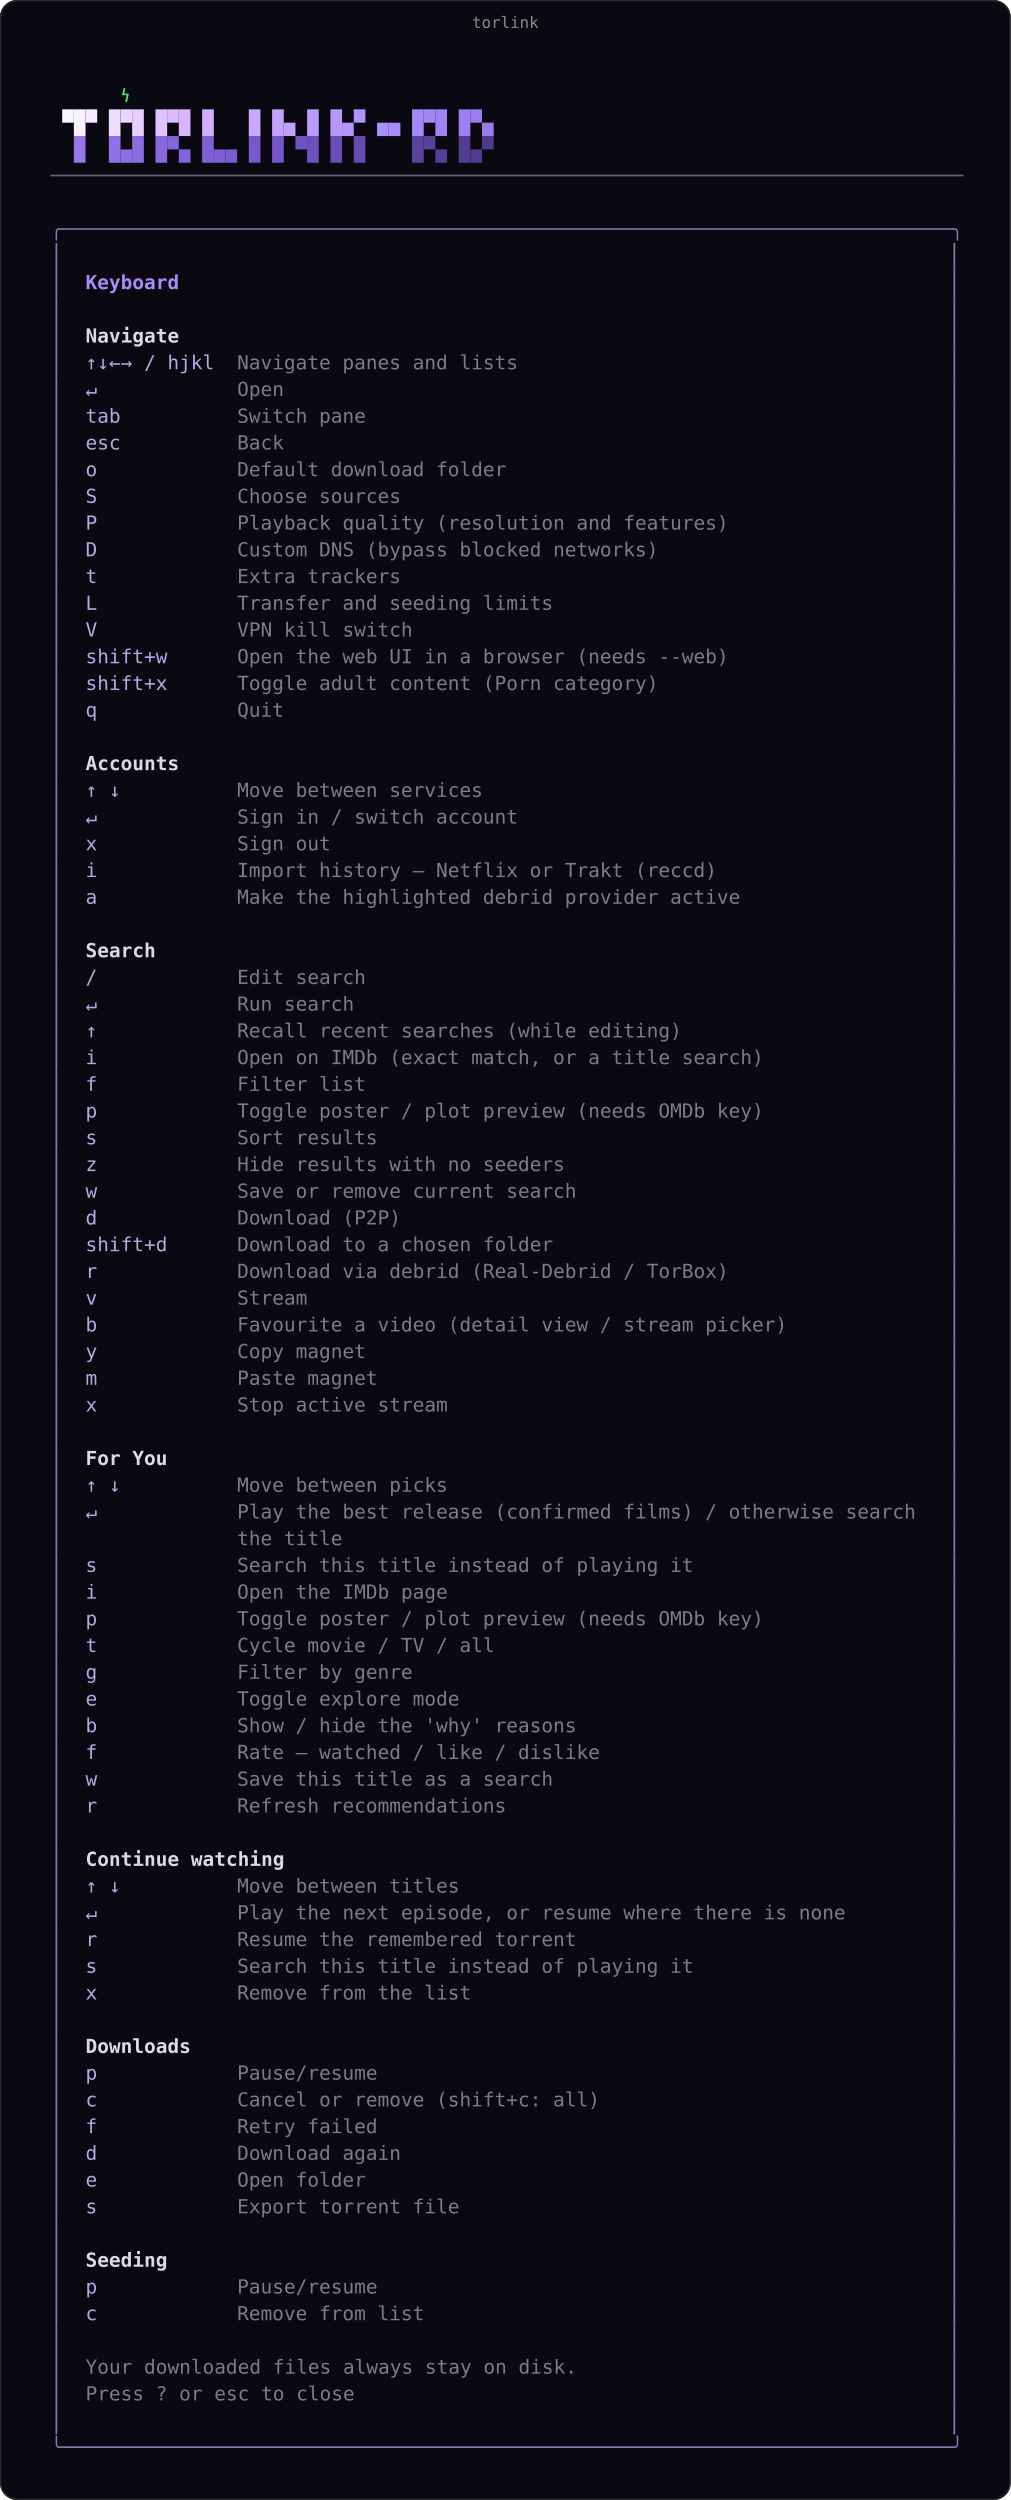
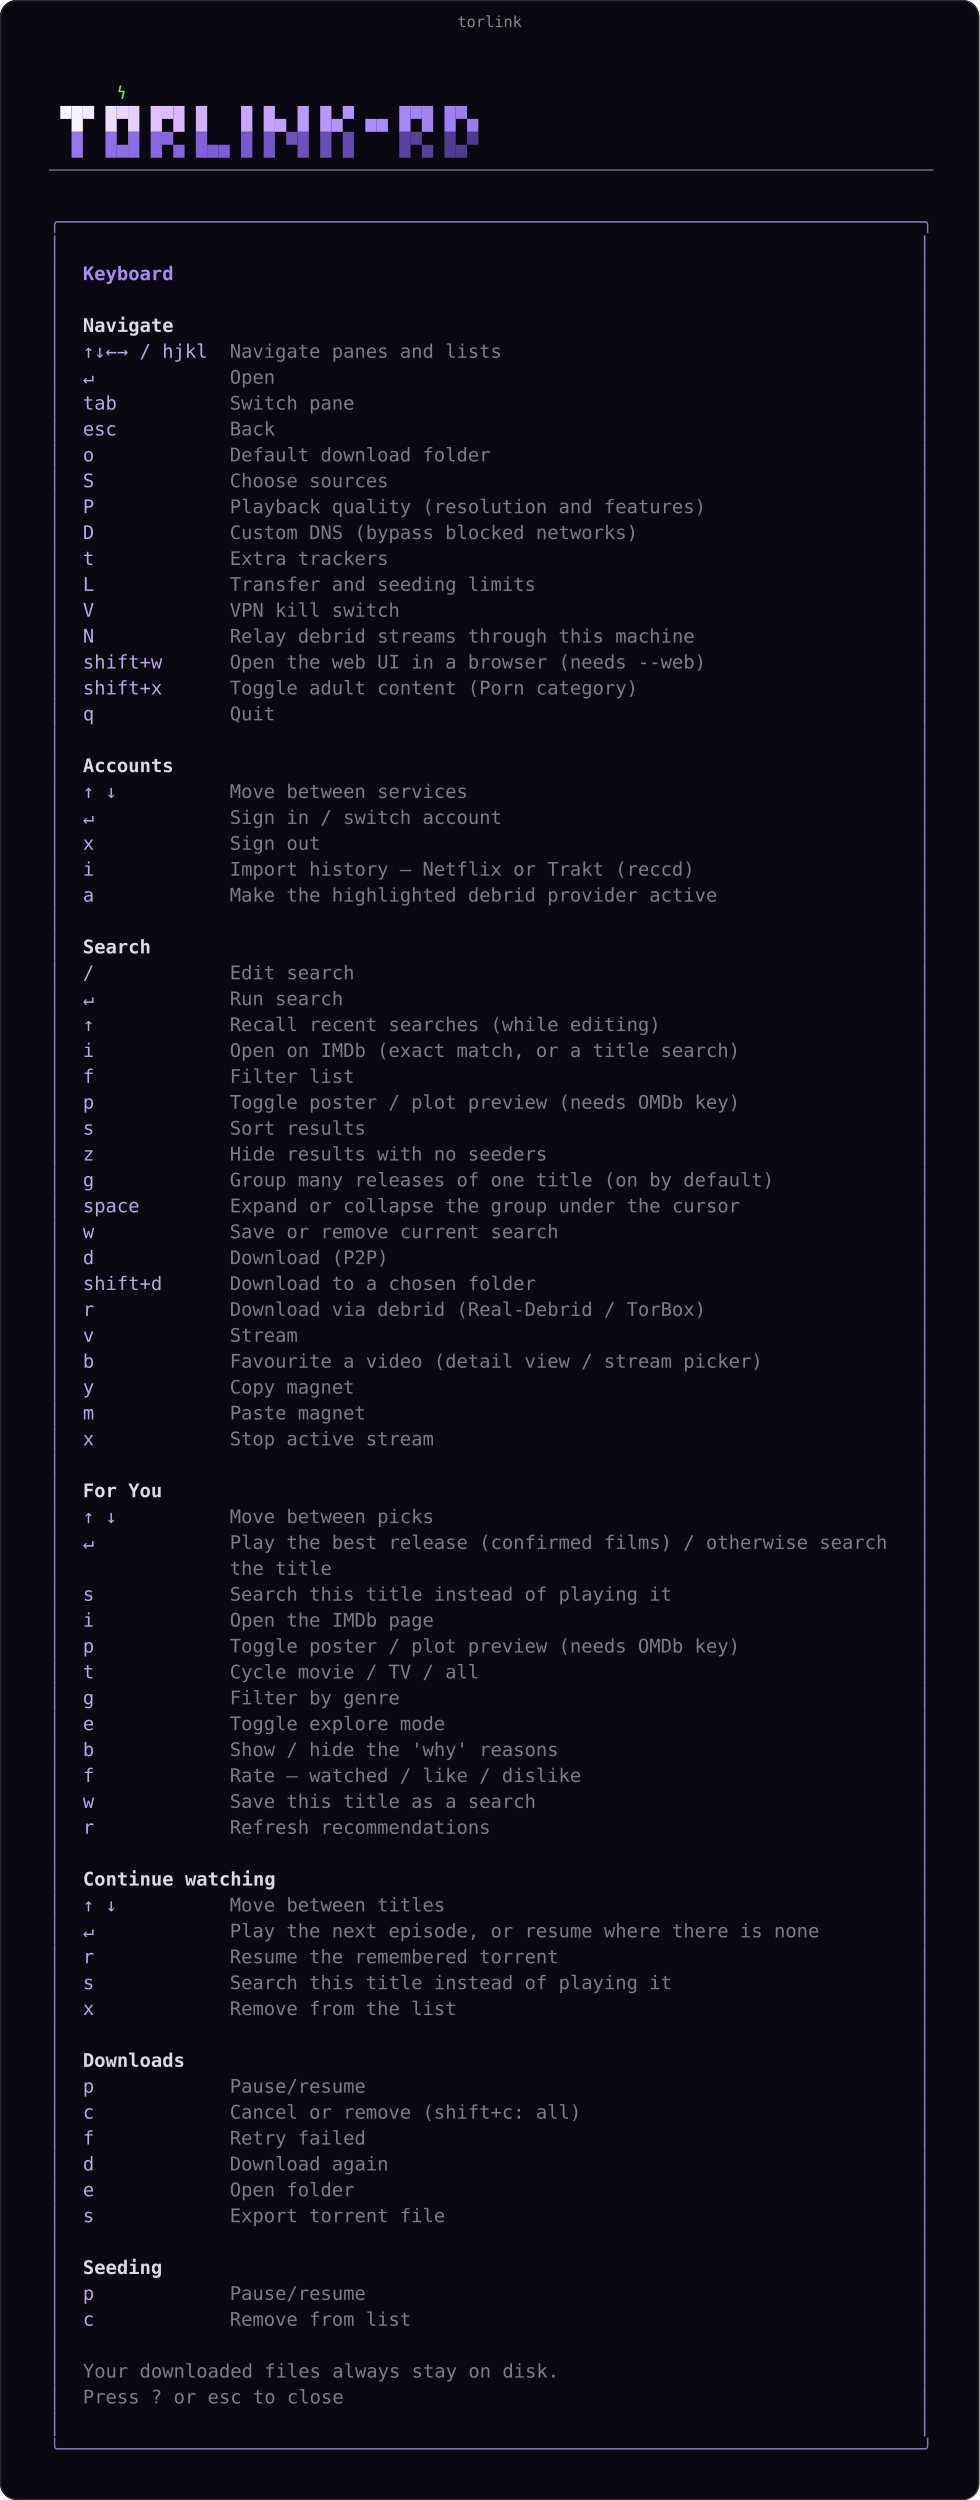
- <svg xmlns="http://www.w3.org/2000/svg" width="832" height="2058" viewBox="0 0 832 2058" style="max-width: 832px; width: 100%; height: auto;" role="img">
+ <svg xmlns="http://www.w3.org/2000/svg" width="832" height="2124" viewBox="0 0 832 2124" style="max-width: 832px; width: 100%; height: auto;" role="img">
  <rect width="100%" height="100%" rx="14" fill="#0a0810" />
-   <rect x="0.5" y="0.5" width="831" height="2057" rx="14" fill="none" stroke="#2d2b31" stroke-width="1" />
+   <rect x="0.5" y="0.5" width="831" height="2123" rx="14" fill="none" stroke="#2d2b31" stroke-width="1" />
  <text x="416" y="23" text-anchor="middle" font-family="ui-monospace, &quot;Cascadia Mono&quot;, &quot;SF Mono&quot;, Menlo, Consolas, &quot;DejaVu Sans Mono&quot;, monospace" font-size="13" fill="#8a8a8a">torlink</text>
  <g font-family="ui-monospace, &quot;Cascadia Mono&quot;, &quot;SF Mono&quot;, Menlo, Consolas, &quot;DejaVu Sans Mono&quot;, monospace" font-size="16" fill="#ddd8ea">
    <text x="99.2" y="84" textLength="9.6" lengthAdjust="spacingAndGlyphs" xml:space="preserve" fill="#5ae87a" font-weight="600">𐓏</text>
    <rect x="51.2" y="90" width="9.6" height="11" fill="#fbf8ff" />
    <rect x="60.8" y="90" width="9.6" height="22" fill="#f8f1ff" />
    <rect x="70.4" y="90" width="9.6" height="11" fill="#f4ebff" />
    <rect x="89.6" y="90" width="9.6" height="22" fill="#edddff" />
    <rect x="99.2" y="90" width="9.6" height="11" fill="#ead6fe" />
    <rect x="108.8" y="90" width="9.6" height="22" fill="#e6d0fe" />
    <rect x="128" y="90" width="9.6" height="22" fill="#dfc2fe" />
    <rect x="137.6" y="90" width="9.6" height="11" fill="#dcbbfe" />
    <rect x="147.2" y="90" width="9.6" height="22" fill="#d8b5fe" />
    <rect x="166.4" y="90" width="9.6" height="22" fill="#d3b0fe" />
    <rect x="204.8" y="90" width="9.6" height="22" fill="#c8a7fd" />
    <rect x="224" y="90" width="9.6" height="22" fill="#c3a2fc" />
    <rect x="233.6" y="101" width="9.6" height="11" fill="#c0a0fc" />
    <rect x="252.8" y="90" width="9.6" height="22" fill="#bb9cfc" />
    <rect x="272" y="90" width="9.6" height="22" fill="#b697fb" />
    <rect x="281.6" y="101" width="9.6" height="11" fill="#b395fb" />
    <rect x="291.2" y="90" width="9.6" height="11" fill="#b193fb" />
    <rect x="310.4" y="101" width="9.6" height="11" fill="#ab8ffa" />
    <rect x="320" y="101" width="9.6" height="11" fill="#a98cfa" />
    <rect x="339.2" y="90" width="9.6" height="22" fill="#a488f8" />
    <rect x="348.8" y="90" width="9.6" height="11" fill="#a286f6" />
    <rect x="358.4" y="90" width="9.6" height="22" fill="#a084f4" />
    <rect x="377.6" y="90" width="9.6" height="22" fill="#9d80f1" />
    <rect x="387.2" y="90" width="9.6" height="11" fill="#9b7df0" />
    <rect x="396.8" y="101" width="9.6" height="11" fill="#997bee" />
    <rect x="60.8" y="112" width="9.6" height="22" fill="#9577eb" />
    <rect x="89.6" y="112" width="9.6" height="22" fill="#8f71e6" />
    <rect x="99.2" y="123" width="9.6" height="11" fill="#8d6fe4" />
    <rect x="108.8" y="112" width="9.6" height="22" fill="#8b6de3" />
    <rect x="128" y="112" width="9.6" height="22" fill="#8768df" />
    <rect x="137.6" y="112" width="9.6" height="11" fill="#8566de" />
    <rect x="147.2" y="123" width="9.6" height="11" fill="#8364dc" />
    <rect x="166.4" y="112" width="9.6" height="22" fill="#7f60d9" />
    <rect x="176" y="123" width="9.6" height="11" fill="#7e5ed7" />
    <rect x="185.6" y="123" width="9.6" height="11" fill="#7c5cd5" />
    <rect x="204.8" y="112" width="9.6" height="22" fill="#7759ce" />
    <rect x="224" y="112" width="9.6" height="22" fill="#7356c8" />
    <rect x="243.2" y="112" width="9.6" height="11" fill="#6f53c1" />
    <rect x="252.8" y="112" width="9.6" height="22" fill="#6c51bd" />
    <rect x="272" y="112" width="9.6" height="22" fill="#684eb7" />
    <rect x="291.2" y="112" width="9.6" height="22" fill="#644bb0" />
    <rect x="339.2" y="112" width="9.6" height="22" fill="#59439f" />
    <rect x="348.8" y="112" width="9.6" height="11" fill="#57429b" />
    <rect x="358.4" y="123" width="9.6" height="11" fill="#554098" />
    <rect x="377.6" y="112" width="9.6" height="22" fill="#503d91" />
    <rect x="387.2" y="123" width="9.6" height="11" fill="#4e3c8d" />
    <rect x="396.8" y="112" width="9.6" height="11" fill="#4c3a8a" />
    <text x="41.6" y="150" textLength="748.8" lengthAdjust="spacingAndGlyphs" xml:space="preserve" fill="#6b6577">──────────────────────────────────────────────────────────────────────────────</text>
    <text x="41.6" y="194" textLength="748.8" lengthAdjust="spacingAndGlyphs" xml:space="preserve" fill="#8676b2">╭────────────────────────────────────────────────────────────────────────────╮</text>
    <rect x="45.7" y="200" width="1.4" height="22" fill="#8676b2" />
    <rect x="784.9" y="200" width="1.4" height="22" fill="#8676b2" />
    <rect x="45.7" y="222" width="1.4" height="22" fill="#8676b2" />
    <text x="70.4" y="238" textLength="76.8" lengthAdjust="spacingAndGlyphs" xml:space="preserve" fill="#a78bfa" font-weight="600">Keyboard</text>
    <rect x="784.9" y="222" width="1.4" height="22" fill="#8676b2" />
    <rect x="45.7" y="244" width="1.4" height="22" fill="#8676b2" />
    <rect x="784.9" y="244" width="1.4" height="22" fill="#8676b2" />
    <rect x="45.7" y="266" width="1.4" height="22" fill="#8676b2" />
    <text x="70.4" y="282" textLength="76.8" lengthAdjust="spacingAndGlyphs" xml:space="preserve" font-weight="600">Navigate</text>
    <rect x="784.9" y="266" width="1.4" height="22" fill="#8676b2" />
    <rect x="45.7" y="288" width="1.4" height="22" fill="#8676b2" />
    <text x="70.4" y="304" textLength="105.6" lengthAdjust="spacingAndGlyphs" xml:space="preserve" fill="#b9a7e6">↑↓←→ / hjkl</text>
    <text x="195.2" y="304" textLength="230.4" lengthAdjust="spacingAndGlyphs" xml:space="preserve" fill-opacity="0.55">Navigate panes and lists</text>
    <rect x="784.9" y="288" width="1.4" height="22" fill="#8676b2" />
    <rect x="45.7" y="310" width="1.4" height="22" fill="#8676b2" />
    <text x="70.4" y="326" textLength="9.6" lengthAdjust="spacingAndGlyphs" xml:space="preserve" fill="#b9a7e6">↵</text>
    <text x="195.2" y="326" textLength="38.4" lengthAdjust="spacingAndGlyphs" xml:space="preserve" fill-opacity="0.55">Open</text>
    <rect x="784.9" y="310" width="1.4" height="22" fill="#8676b2" />
    <rect x="45.7" y="332" width="1.4" height="22" fill="#8676b2" />
    <text x="70.4" y="348" textLength="28.8" lengthAdjust="spacingAndGlyphs" xml:space="preserve" fill="#b9a7e6">tab</text>
    <text x="195.2" y="348" textLength="105.6" lengthAdjust="spacingAndGlyphs" xml:space="preserve" fill-opacity="0.55">Switch pane</text>
    <rect x="784.9" y="332" width="1.4" height="22" fill="#8676b2" />
    <rect x="45.7" y="354" width="1.4" height="22" fill="#8676b2" />
    <text x="70.4" y="370" textLength="28.8" lengthAdjust="spacingAndGlyphs" xml:space="preserve" fill="#b9a7e6">esc</text>
    <text x="195.2" y="370" textLength="38.4" lengthAdjust="spacingAndGlyphs" xml:space="preserve" fill-opacity="0.55">Back</text>
    <rect x="784.9" y="354" width="1.4" height="22" fill="#8676b2" />
    <rect x="45.7" y="376" width="1.4" height="22" fill="#8676b2" />
    <text x="70.4" y="392" textLength="9.6" lengthAdjust="spacingAndGlyphs" xml:space="preserve" fill="#b9a7e6">o</text>
    <text x="195.2" y="392" textLength="220.8" lengthAdjust="spacingAndGlyphs" xml:space="preserve" fill-opacity="0.55">Default download folder</text>
    <rect x="784.9" y="376" width="1.4" height="22" fill="#8676b2" />
    <rect x="45.7" y="398" width="1.4" height="22" fill="#8676b2" />
    <text x="70.4" y="414" textLength="9.6" lengthAdjust="spacingAndGlyphs" xml:space="preserve" fill="#b9a7e6">S</text>
    <text x="195.2" y="414" textLength="134.4" lengthAdjust="spacingAndGlyphs" xml:space="preserve" fill-opacity="0.55">Choose sources</text>
    <rect x="784.9" y="398" width="1.4" height="22" fill="#8676b2" />
    <rect x="45.7" y="420" width="1.4" height="22" fill="#8676b2" />
    <text x="70.4" y="436" textLength="9.6" lengthAdjust="spacingAndGlyphs" xml:space="preserve" fill="#b9a7e6">P</text>
    <text x="195.2" y="436" textLength="403.2" lengthAdjust="spacingAndGlyphs" xml:space="preserve" fill-opacity="0.55">Playback quality (resolution and features)</text>
    <rect x="784.9" y="420" width="1.4" height="22" fill="#8676b2" />
    <rect x="45.7" y="442" width="1.4" height="22" fill="#8676b2" />
    <text x="70.4" y="458" textLength="9.6" lengthAdjust="spacingAndGlyphs" xml:space="preserve" fill="#b9a7e6">D</text>
    <text x="195.2" y="458" textLength="345.6" lengthAdjust="spacingAndGlyphs" xml:space="preserve" fill-opacity="0.55">Custom DNS (bypass blocked networks)</text>
    <rect x="784.9" y="442" width="1.4" height="22" fill="#8676b2" />
    <rect x="45.7" y="464" width="1.4" height="22" fill="#8676b2" />
    <text x="70.4" y="480" textLength="9.6" lengthAdjust="spacingAndGlyphs" xml:space="preserve" fill="#b9a7e6">t</text>
    <text x="195.2" y="480" textLength="134.4" lengthAdjust="spacingAndGlyphs" xml:space="preserve" fill-opacity="0.55">Extra trackers</text>
    <rect x="784.9" y="464" width="1.4" height="22" fill="#8676b2" />
    <rect x="45.7" y="486" width="1.4" height="22" fill="#8676b2" />
    <text x="70.4" y="502" textLength="9.6" lengthAdjust="spacingAndGlyphs" xml:space="preserve" fill="#b9a7e6">L</text>
    <text x="195.2" y="502" textLength="259.2" lengthAdjust="spacingAndGlyphs" xml:space="preserve" fill-opacity="0.55">Transfer and seeding limits</text>
    <rect x="784.9" y="486" width="1.4" height="22" fill="#8676b2" />
    <rect x="45.7" y="508" width="1.4" height="22" fill="#8676b2" />
    <text x="70.4" y="524" textLength="9.6" lengthAdjust="spacingAndGlyphs" xml:space="preserve" fill="#b9a7e6">V</text>
    <text x="195.2" y="524" textLength="144" lengthAdjust="spacingAndGlyphs" xml:space="preserve" fill-opacity="0.55">VPN kill switch</text>
    <rect x="784.9" y="508" width="1.4" height="22" fill="#8676b2" />
    <rect x="45.7" y="530" width="1.4" height="22" fill="#8676b2" />
-     <text x="70.4" y="546" textLength="67.2" lengthAdjust="spacingAndGlyphs" xml:space="preserve" fill="#b9a7e6">shift+w</text>
-     <text x="195.2" y="546" textLength="403.2" lengthAdjust="spacingAndGlyphs" xml:space="preserve" fill-opacity="0.55">Open the web UI in a browser (needs --web)</text>
+     <text x="70.4" y="546" textLength="9.6" lengthAdjust="spacingAndGlyphs" xml:space="preserve" fill="#b9a7e6">N</text>
+     <text x="195.2" y="546" textLength="393.6" lengthAdjust="spacingAndGlyphs" xml:space="preserve" fill-opacity="0.55">Relay debrid streams through this machine</text>
    <rect x="784.9" y="530" width="1.4" height="22" fill="#8676b2" />
    <rect x="45.7" y="552" width="1.4" height="22" fill="#8676b2" />
-     <text x="70.4" y="568" textLength="67.2" lengthAdjust="spacingAndGlyphs" xml:space="preserve" fill="#b9a7e6">shift+x</text>
-     <text x="195.2" y="568" textLength="345.6" lengthAdjust="spacingAndGlyphs" xml:space="preserve" fill-opacity="0.55">Toggle adult content (Porn category)</text>
+     <text x="70.4" y="568" textLength="67.2" lengthAdjust="spacingAndGlyphs" xml:space="preserve" fill="#b9a7e6">shift+w</text>
+     <text x="195.2" y="568" textLength="403.2" lengthAdjust="spacingAndGlyphs" xml:space="preserve" fill-opacity="0.55">Open the web UI in a browser (needs --web)</text>
    <rect x="784.9" y="552" width="1.4" height="22" fill="#8676b2" />
    <rect x="45.7" y="574" width="1.4" height="22" fill="#8676b2" />
-     <text x="70.4" y="590" textLength="9.6" lengthAdjust="spacingAndGlyphs" xml:space="preserve" fill="#b9a7e6">q</text>
-     <text x="195.2" y="590" textLength="38.4" lengthAdjust="spacingAndGlyphs" xml:space="preserve" fill-opacity="0.55">Quit</text>
+     <text x="70.4" y="590" textLength="67.2" lengthAdjust="spacingAndGlyphs" xml:space="preserve" fill="#b9a7e6">shift+x</text>
+     <text x="195.2" y="590" textLength="345.6" lengthAdjust="spacingAndGlyphs" xml:space="preserve" fill-opacity="0.55">Toggle adult content (Porn category)</text>
    <rect x="784.9" y="574" width="1.4" height="22" fill="#8676b2" />
    <rect x="45.7" y="596" width="1.4" height="22" fill="#8676b2" />
+     <text x="70.4" y="612" textLength="9.6" lengthAdjust="spacingAndGlyphs" xml:space="preserve" fill="#b9a7e6">q</text>
+     <text x="195.2" y="612" textLength="38.4" lengthAdjust="spacingAndGlyphs" xml:space="preserve" fill-opacity="0.55">Quit</text>
    <rect x="784.9" y="596" width="1.4" height="22" fill="#8676b2" />
    <rect x="45.7" y="618" width="1.4" height="22" fill="#8676b2" />
-     <text x="70.4" y="634" textLength="76.8" lengthAdjust="spacingAndGlyphs" xml:space="preserve" font-weight="600">Accounts</text>
    <rect x="784.9" y="618" width="1.4" height="22" fill="#8676b2" />
    <rect x="45.7" y="640" width="1.4" height="22" fill="#8676b2" />
-     <text x="70.4" y="656" textLength="28.8" lengthAdjust="spacingAndGlyphs" xml:space="preserve" fill="#b9a7e6">↑ ↓</text>
-     <text x="195.2" y="656" textLength="201.6" lengthAdjust="spacingAndGlyphs" xml:space="preserve" fill-opacity="0.55">Move between services</text>
+     <text x="70.4" y="656" textLength="76.8" lengthAdjust="spacingAndGlyphs" xml:space="preserve" font-weight="600">Accounts</text>
    <rect x="784.9" y="640" width="1.4" height="22" fill="#8676b2" />
    <rect x="45.7" y="662" width="1.4" height="22" fill="#8676b2" />
-     <text x="70.4" y="678" textLength="9.6" lengthAdjust="spacingAndGlyphs" xml:space="preserve" fill="#b9a7e6">↵</text>
-     <text x="195.2" y="678" textLength="230.4" lengthAdjust="spacingAndGlyphs" xml:space="preserve" fill-opacity="0.55">Sign in / switch account</text>
+     <text x="70.4" y="678" textLength="28.8" lengthAdjust="spacingAndGlyphs" xml:space="preserve" fill="#b9a7e6">↑ ↓</text>
+     <text x="195.2" y="678" textLength="201.6" lengthAdjust="spacingAndGlyphs" xml:space="preserve" fill-opacity="0.55">Move between services</text>
    <rect x="784.9" y="662" width="1.4" height="22" fill="#8676b2" />
    <rect x="45.7" y="684" width="1.4" height="22" fill="#8676b2" />
-     <text x="70.4" y="700" textLength="9.6" lengthAdjust="spacingAndGlyphs" xml:space="preserve" fill="#b9a7e6">x</text>
-     <text x="195.2" y="700" textLength="76.8" lengthAdjust="spacingAndGlyphs" xml:space="preserve" fill-opacity="0.55">Sign out</text>
+     <text x="70.4" y="700" textLength="9.6" lengthAdjust="spacingAndGlyphs" xml:space="preserve" fill="#b9a7e6">↵</text>
+     <text x="195.2" y="700" textLength="230.4" lengthAdjust="spacingAndGlyphs" xml:space="preserve" fill-opacity="0.55">Sign in / switch account</text>
    <rect x="784.9" y="684" width="1.4" height="22" fill="#8676b2" />
    <rect x="45.7" y="706" width="1.4" height="22" fill="#8676b2" />
-     <text x="70.4" y="722" textLength="9.6" lengthAdjust="spacingAndGlyphs" xml:space="preserve" fill="#b9a7e6">i</text>
-     <text x="195.2" y="722" textLength="393.6" lengthAdjust="spacingAndGlyphs" xml:space="preserve" fill-opacity="0.55">Import history — Netflix or Trakt (reccd)</text>
+     <text x="70.4" y="722" textLength="9.6" lengthAdjust="spacingAndGlyphs" xml:space="preserve" fill="#b9a7e6">x</text>
+     <text x="195.2" y="722" textLength="76.8" lengthAdjust="spacingAndGlyphs" xml:space="preserve" fill-opacity="0.55">Sign out</text>
    <rect x="784.9" y="706" width="1.4" height="22" fill="#8676b2" />
    <rect x="45.7" y="728" width="1.4" height="22" fill="#8676b2" />
-     <text x="70.4" y="744" textLength="9.6" lengthAdjust="spacingAndGlyphs" xml:space="preserve" fill="#b9a7e6">a</text>
-     <text x="195.2" y="744" textLength="412.8" lengthAdjust="spacingAndGlyphs" xml:space="preserve" fill-opacity="0.55">Make the highlighted debrid provider active</text>
+     <text x="70.4" y="744" textLength="9.6" lengthAdjust="spacingAndGlyphs" xml:space="preserve" fill="#b9a7e6">i</text>
+     <text x="195.2" y="744" textLength="393.6" lengthAdjust="spacingAndGlyphs" xml:space="preserve" fill-opacity="0.55">Import history — Netflix or Trakt (reccd)</text>
    <rect x="784.9" y="728" width="1.4" height="22" fill="#8676b2" />
    <rect x="45.7" y="750" width="1.4" height="22" fill="#8676b2" />
+     <text x="70.4" y="766" textLength="9.6" lengthAdjust="spacingAndGlyphs" xml:space="preserve" fill="#b9a7e6">a</text>
+     <text x="195.2" y="766" textLength="412.8" lengthAdjust="spacingAndGlyphs" xml:space="preserve" fill-opacity="0.55">Make the highlighted debrid provider active</text>
    <rect x="784.9" y="750" width="1.4" height="22" fill="#8676b2" />
    <rect x="45.7" y="772" width="1.4" height="22" fill="#8676b2" />
-     <text x="70.4" y="788" textLength="57.6" lengthAdjust="spacingAndGlyphs" xml:space="preserve" font-weight="600">Search</text>
    <rect x="784.9" y="772" width="1.4" height="22" fill="#8676b2" />
    <rect x="45.7" y="794" width="1.4" height="22" fill="#8676b2" />
-     <text x="70.4" y="810" textLength="9.6" lengthAdjust="spacingAndGlyphs" xml:space="preserve" fill="#b9a7e6">/</text>
-     <text x="195.2" y="810" textLength="105.6" lengthAdjust="spacingAndGlyphs" xml:space="preserve" fill-opacity="0.55">Edit search</text>
+     <text x="70.4" y="810" textLength="57.6" lengthAdjust="spacingAndGlyphs" xml:space="preserve" font-weight="600">Search</text>
    <rect x="784.9" y="794" width="1.4" height="22" fill="#8676b2" />
    <rect x="45.7" y="816" width="1.4" height="22" fill="#8676b2" />
-     <text x="70.4" y="832" textLength="9.6" lengthAdjust="spacingAndGlyphs" xml:space="preserve" fill="#b9a7e6">↵</text>
-     <text x="195.2" y="832" textLength="96" lengthAdjust="spacingAndGlyphs" xml:space="preserve" fill-opacity="0.55">Run search</text>
+     <text x="70.4" y="832" textLength="9.6" lengthAdjust="spacingAndGlyphs" xml:space="preserve" fill="#b9a7e6">/</text>
+     <text x="195.2" y="832" textLength="105.6" lengthAdjust="spacingAndGlyphs" xml:space="preserve" fill-opacity="0.55">Edit search</text>
    <rect x="784.9" y="816" width="1.4" height="22" fill="#8676b2" />
    <rect x="45.7" y="838" width="1.4" height="22" fill="#8676b2" />
-     <text x="70.4" y="854" textLength="9.6" lengthAdjust="spacingAndGlyphs" xml:space="preserve" fill="#b9a7e6">↑</text>
-     <text x="195.2" y="854" textLength="364.8" lengthAdjust="spacingAndGlyphs" xml:space="preserve" fill-opacity="0.55">Recall recent searches (while editing)</text>
+     <text x="70.4" y="854" textLength="9.6" lengthAdjust="spacingAndGlyphs" xml:space="preserve" fill="#b9a7e6">↵</text>
+     <text x="195.2" y="854" textLength="96" lengthAdjust="spacingAndGlyphs" xml:space="preserve" fill-opacity="0.55">Run search</text>
    <rect x="784.9" y="838" width="1.4" height="22" fill="#8676b2" />
    <rect x="45.7" y="860" width="1.4" height="22" fill="#8676b2" />
-     <text x="70.4" y="876" textLength="9.6" lengthAdjust="spacingAndGlyphs" xml:space="preserve" fill="#b9a7e6">i</text>
-     <text x="195.2" y="876" textLength="432" lengthAdjust="spacingAndGlyphs" xml:space="preserve" fill-opacity="0.55">Open on IMDb (exact match, or a title search)</text>
+     <text x="70.4" y="876" textLength="9.6" lengthAdjust="spacingAndGlyphs" xml:space="preserve" fill="#b9a7e6">↑</text>
+     <text x="195.2" y="876" textLength="364.8" lengthAdjust="spacingAndGlyphs" xml:space="preserve" fill-opacity="0.55">Recall recent searches (while editing)</text>
    <rect x="784.9" y="860" width="1.4" height="22" fill="#8676b2" />
    <rect x="45.7" y="882" width="1.4" height="22" fill="#8676b2" />
-     <text x="70.4" y="898" textLength="9.6" lengthAdjust="spacingAndGlyphs" xml:space="preserve" fill="#b9a7e6">f</text>
-     <text x="195.2" y="898" textLength="105.6" lengthAdjust="spacingAndGlyphs" xml:space="preserve" fill-opacity="0.55">Filter list</text>
+     <text x="70.4" y="898" textLength="9.6" lengthAdjust="spacingAndGlyphs" xml:space="preserve" fill="#b9a7e6">i</text>
+     <text x="195.2" y="898" textLength="432" lengthAdjust="spacingAndGlyphs" xml:space="preserve" fill-opacity="0.55">Open on IMDb (exact match, or a title search)</text>
    <rect x="784.9" y="882" width="1.4" height="22" fill="#8676b2" />
    <rect x="45.7" y="904" width="1.4" height="22" fill="#8676b2" />
-     <text x="70.4" y="920" textLength="9.6" lengthAdjust="spacingAndGlyphs" xml:space="preserve" fill="#b9a7e6">p</text>
-     <text x="195.2" y="920" textLength="432" lengthAdjust="spacingAndGlyphs" xml:space="preserve" fill-opacity="0.55">Toggle poster / plot preview (needs OMDb key)</text>
+     <text x="70.4" y="920" textLength="9.6" lengthAdjust="spacingAndGlyphs" xml:space="preserve" fill="#b9a7e6">f</text>
+     <text x="195.2" y="920" textLength="105.6" lengthAdjust="spacingAndGlyphs" xml:space="preserve" fill-opacity="0.55">Filter list</text>
    <rect x="784.9" y="904" width="1.4" height="22" fill="#8676b2" />
    <rect x="45.7" y="926" width="1.4" height="22" fill="#8676b2" />
-     <text x="70.4" y="942" textLength="9.6" lengthAdjust="spacingAndGlyphs" xml:space="preserve" fill="#b9a7e6">s</text>
-     <text x="195.2" y="942" textLength="115.2" lengthAdjust="spacingAndGlyphs" xml:space="preserve" fill-opacity="0.55">Sort results</text>
+     <text x="70.4" y="942" textLength="9.6" lengthAdjust="spacingAndGlyphs" xml:space="preserve" fill="#b9a7e6">p</text>
+     <text x="195.2" y="942" textLength="432" lengthAdjust="spacingAndGlyphs" xml:space="preserve" fill-opacity="0.55">Toggle poster / plot preview (needs OMDb key)</text>
    <rect x="784.9" y="926" width="1.4" height="22" fill="#8676b2" />
    <rect x="45.7" y="948" width="1.4" height="22" fill="#8676b2" />
-     <text x="70.4" y="964" textLength="9.6" lengthAdjust="spacingAndGlyphs" xml:space="preserve" fill="#b9a7e6">z</text>
-     <text x="195.2" y="964" textLength="268.8" lengthAdjust="spacingAndGlyphs" xml:space="preserve" fill-opacity="0.55">Hide results with no seeders</text>
+     <text x="70.4" y="964" textLength="9.6" lengthAdjust="spacingAndGlyphs" xml:space="preserve" fill="#b9a7e6">s</text>
+     <text x="195.2" y="964" textLength="115.2" lengthAdjust="spacingAndGlyphs" xml:space="preserve" fill-opacity="0.55">Sort results</text>
    <rect x="784.9" y="948" width="1.4" height="22" fill="#8676b2" />
    <rect x="45.7" y="970" width="1.4" height="22" fill="#8676b2" />
-     <text x="70.4" y="986" textLength="9.6" lengthAdjust="spacingAndGlyphs" xml:space="preserve" fill="#b9a7e6">w</text>
-     <text x="195.2" y="986" textLength="278.4" lengthAdjust="spacingAndGlyphs" xml:space="preserve" fill-opacity="0.55">Save or remove current search</text>
+     <text x="70.4" y="986" textLength="9.6" lengthAdjust="spacingAndGlyphs" xml:space="preserve" fill="#b9a7e6">z</text>
+     <text x="195.2" y="986" textLength="268.8" lengthAdjust="spacingAndGlyphs" xml:space="preserve" fill-opacity="0.55">Hide results with no seeders</text>
    <rect x="784.9" y="970" width="1.4" height="22" fill="#8676b2" />
    <rect x="45.7" y="992" width="1.4" height="22" fill="#8676b2" />
-     <text x="70.4" y="1008" textLength="9.6" lengthAdjust="spacingAndGlyphs" xml:space="preserve" fill="#b9a7e6">d</text>
-     <text x="195.2" y="1008" textLength="134.4" lengthAdjust="spacingAndGlyphs" xml:space="preserve" fill-opacity="0.55">Download (P2P)</text>
+     <text x="70.4" y="1008" textLength="9.6" lengthAdjust="spacingAndGlyphs" xml:space="preserve" fill="#b9a7e6">g</text>
+     <text x="195.2" y="1008" textLength="460.8" lengthAdjust="spacingAndGlyphs" xml:space="preserve" fill-opacity="0.55">Group many releases of one title (on by default)</text>
    <rect x="784.9" y="992" width="1.4" height="22" fill="#8676b2" />
    <rect x="45.7" y="1014" width="1.4" height="22" fill="#8676b2" />
-     <text x="70.4" y="1030" textLength="67.2" lengthAdjust="spacingAndGlyphs" xml:space="preserve" fill="#b9a7e6">shift+d</text>
-     <text x="195.2" y="1030" textLength="259.2" lengthAdjust="spacingAndGlyphs" xml:space="preserve" fill-opacity="0.55">Download to a chosen folder</text>
+     <text x="70.4" y="1030" textLength="48" lengthAdjust="spacingAndGlyphs" xml:space="preserve" fill="#b9a7e6">space</text>
+     <text x="195.2" y="1030" textLength="432" lengthAdjust="spacingAndGlyphs" xml:space="preserve" fill-opacity="0.55">Expand or collapse the group under the cursor</text>
    <rect x="784.9" y="1014" width="1.4" height="22" fill="#8676b2" />
    <rect x="45.7" y="1036" width="1.4" height="22" fill="#8676b2" />
-     <text x="70.4" y="1052" textLength="9.6" lengthAdjust="spacingAndGlyphs" xml:space="preserve" fill="#b9a7e6">r</text>
-     <text x="195.2" y="1052" textLength="403.2" lengthAdjust="spacingAndGlyphs" xml:space="preserve" fill-opacity="0.55">Download via debrid (Real-Debrid / TorBox)</text>
+     <text x="70.4" y="1052" textLength="9.6" lengthAdjust="spacingAndGlyphs" xml:space="preserve" fill="#b9a7e6">w</text>
+     <text x="195.2" y="1052" textLength="278.4" lengthAdjust="spacingAndGlyphs" xml:space="preserve" fill-opacity="0.55">Save or remove current search</text>
    <rect x="784.9" y="1036" width="1.4" height="22" fill="#8676b2" />
    <rect x="45.7" y="1058" width="1.4" height="22" fill="#8676b2" />
-     <text x="70.4" y="1074" textLength="9.6" lengthAdjust="spacingAndGlyphs" xml:space="preserve" fill="#b9a7e6">v</text>
-     <text x="195.2" y="1074" textLength="57.6" lengthAdjust="spacingAndGlyphs" xml:space="preserve" fill-opacity="0.55">Stream</text>
+     <text x="70.4" y="1074" textLength="9.6" lengthAdjust="spacingAndGlyphs" xml:space="preserve" fill="#b9a7e6">d</text>
+     <text x="195.2" y="1074" textLength="134.4" lengthAdjust="spacingAndGlyphs" xml:space="preserve" fill-opacity="0.55">Download (P2P)</text>
    <rect x="784.9" y="1058" width="1.4" height="22" fill="#8676b2" />
    <rect x="45.7" y="1080" width="1.4" height="22" fill="#8676b2" />
-     <text x="70.4" y="1096" textLength="9.6" lengthAdjust="spacingAndGlyphs" xml:space="preserve" fill="#b9a7e6">b</text>
-     <text x="195.2" y="1096" textLength="451.2" lengthAdjust="spacingAndGlyphs" xml:space="preserve" fill-opacity="0.55">Favourite a video (detail view / stream picker)</text>
+     <text x="70.4" y="1096" textLength="67.2" lengthAdjust="spacingAndGlyphs" xml:space="preserve" fill="#b9a7e6">shift+d</text>
+     <text x="195.2" y="1096" textLength="259.2" lengthAdjust="spacingAndGlyphs" xml:space="preserve" fill-opacity="0.55">Download to a chosen folder</text>
    <rect x="784.9" y="1080" width="1.4" height="22" fill="#8676b2" />
    <rect x="45.7" y="1102" width="1.4" height="22" fill="#8676b2" />
-     <text x="70.4" y="1118" textLength="9.6" lengthAdjust="spacingAndGlyphs" xml:space="preserve" fill="#b9a7e6">y</text>
-     <text x="195.2" y="1118" textLength="105.6" lengthAdjust="spacingAndGlyphs" xml:space="preserve" fill-opacity="0.55">Copy magnet</text>
+     <text x="70.4" y="1118" textLength="9.6" lengthAdjust="spacingAndGlyphs" xml:space="preserve" fill="#b9a7e6">r</text>
+     <text x="195.2" y="1118" textLength="403.2" lengthAdjust="spacingAndGlyphs" xml:space="preserve" fill-opacity="0.55">Download via debrid (Real-Debrid / TorBox)</text>
    <rect x="784.9" y="1102" width="1.4" height="22" fill="#8676b2" />
    <rect x="45.7" y="1124" width="1.4" height="22" fill="#8676b2" />
-     <text x="70.4" y="1140" textLength="9.6" lengthAdjust="spacingAndGlyphs" xml:space="preserve" fill="#b9a7e6">m</text>
-     <text x="195.2" y="1140" textLength="115.2" lengthAdjust="spacingAndGlyphs" xml:space="preserve" fill-opacity="0.55">Paste magnet</text>
+     <text x="70.4" y="1140" textLength="9.6" lengthAdjust="spacingAndGlyphs" xml:space="preserve" fill="#b9a7e6">v</text>
+     <text x="195.2" y="1140" textLength="57.6" lengthAdjust="spacingAndGlyphs" xml:space="preserve" fill-opacity="0.55">Stream</text>
    <rect x="784.9" y="1124" width="1.4" height="22" fill="#8676b2" />
    <rect x="45.7" y="1146" width="1.4" height="22" fill="#8676b2" />
-     <text x="70.4" y="1162" textLength="9.6" lengthAdjust="spacingAndGlyphs" xml:space="preserve" fill="#b9a7e6">x</text>
-     <text x="195.2" y="1162" textLength="172.8" lengthAdjust="spacingAndGlyphs" xml:space="preserve" fill-opacity="0.55">Stop active stream</text>
+     <text x="70.4" y="1162" textLength="9.6" lengthAdjust="spacingAndGlyphs" xml:space="preserve" fill="#b9a7e6">b</text>
+     <text x="195.2" y="1162" textLength="451.2" lengthAdjust="spacingAndGlyphs" xml:space="preserve" fill-opacity="0.55">Favourite a video (detail view / stream picker)</text>
    <rect x="784.9" y="1146" width="1.4" height="22" fill="#8676b2" />
    <rect x="45.7" y="1168" width="1.4" height="22" fill="#8676b2" />
+     <text x="70.4" y="1184" textLength="9.6" lengthAdjust="spacingAndGlyphs" xml:space="preserve" fill="#b9a7e6">y</text>
+     <text x="195.2" y="1184" textLength="105.6" lengthAdjust="spacingAndGlyphs" xml:space="preserve" fill-opacity="0.55">Copy magnet</text>
    <rect x="784.9" y="1168" width="1.4" height="22" fill="#8676b2" />
    <rect x="45.7" y="1190" width="1.4" height="22" fill="#8676b2" />
-     <text x="70.4" y="1206" textLength="67.2" lengthAdjust="spacingAndGlyphs" xml:space="preserve" font-weight="600">For You</text>
+     <text x="70.4" y="1206" textLength="9.6" lengthAdjust="spacingAndGlyphs" xml:space="preserve" fill="#b9a7e6">m</text>
+     <text x="195.2" y="1206" textLength="115.2" lengthAdjust="spacingAndGlyphs" xml:space="preserve" fill-opacity="0.55">Paste magnet</text>
    <rect x="784.9" y="1190" width="1.4" height="22" fill="#8676b2" />
    <rect x="45.7" y="1212" width="1.4" height="22" fill="#8676b2" />
-     <text x="70.4" y="1228" textLength="28.8" lengthAdjust="spacingAndGlyphs" xml:space="preserve" fill="#b9a7e6">↑ ↓</text>
-     <text x="195.2" y="1228" textLength="172.8" lengthAdjust="spacingAndGlyphs" xml:space="preserve" fill-opacity="0.55">Move between picks</text>
+     <text x="70.4" y="1228" textLength="9.6" lengthAdjust="spacingAndGlyphs" xml:space="preserve" fill="#b9a7e6">x</text>
+     <text x="195.2" y="1228" textLength="172.8" lengthAdjust="spacingAndGlyphs" xml:space="preserve" fill-opacity="0.55">Stop active stream</text>
    <rect x="784.9" y="1212" width="1.4" height="22" fill="#8676b2" />
    <rect x="45.7" y="1234" width="1.4" height="22" fill="#8676b2" />
-     <text x="70.4" y="1250" textLength="9.6" lengthAdjust="spacingAndGlyphs" xml:space="preserve" fill="#b9a7e6">↵</text>
-     <text x="195.2" y="1250" textLength="556.8" lengthAdjust="spacingAndGlyphs" xml:space="preserve" fill-opacity="0.55">Play the best release (confirmed films) / otherwise search</text>
    <rect x="784.9" y="1234" width="1.4" height="22" fill="#8676b2" />
    <rect x="45.7" y="1256" width="1.4" height="22" fill="#8676b2" />
-     <text x="195.2" y="1272" textLength="86.4" lengthAdjust="spacingAndGlyphs" xml:space="preserve" fill-opacity="0.55">the title</text>
+     <text x="70.4" y="1272" textLength="67.2" lengthAdjust="spacingAndGlyphs" xml:space="preserve" font-weight="600">For You</text>
    <rect x="784.9" y="1256" width="1.4" height="22" fill="#8676b2" />
    <rect x="45.7" y="1278" width="1.4" height="22" fill="#8676b2" />
-     <text x="70.4" y="1294" textLength="9.6" lengthAdjust="spacingAndGlyphs" xml:space="preserve" fill="#b9a7e6">s</text>
-     <text x="195.2" y="1294" textLength="374.4" lengthAdjust="spacingAndGlyphs" xml:space="preserve" fill-opacity="0.55">Search this title instead of playing it</text>
+     <text x="70.4" y="1294" textLength="28.8" lengthAdjust="spacingAndGlyphs" xml:space="preserve" fill="#b9a7e6">↑ ↓</text>
+     <text x="195.2" y="1294" textLength="172.8" lengthAdjust="spacingAndGlyphs" xml:space="preserve" fill-opacity="0.55">Move between picks</text>
    <rect x="784.9" y="1278" width="1.4" height="22" fill="#8676b2" />
    <rect x="45.7" y="1300" width="1.4" height="22" fill="#8676b2" />
-     <text x="70.4" y="1316" textLength="9.6" lengthAdjust="spacingAndGlyphs" xml:space="preserve" fill="#b9a7e6">i</text>
-     <text x="195.2" y="1316" textLength="172.8" lengthAdjust="spacingAndGlyphs" xml:space="preserve" fill-opacity="0.55">Open the IMDb page</text>
+     <text x="70.4" y="1316" textLength="9.6" lengthAdjust="spacingAndGlyphs" xml:space="preserve" fill="#b9a7e6">↵</text>
+     <text x="195.2" y="1316" textLength="556.8" lengthAdjust="spacingAndGlyphs" xml:space="preserve" fill-opacity="0.55">Play the best release (confirmed films) / otherwise search</text>
    <rect x="784.9" y="1300" width="1.4" height="22" fill="#8676b2" />
    <rect x="45.7" y="1322" width="1.4" height="22" fill="#8676b2" />
-     <text x="70.4" y="1338" textLength="9.6" lengthAdjust="spacingAndGlyphs" xml:space="preserve" fill="#b9a7e6">p</text>
-     <text x="195.2" y="1338" textLength="432" lengthAdjust="spacingAndGlyphs" xml:space="preserve" fill-opacity="0.55">Toggle poster / plot preview (needs OMDb key)</text>
+     <text x="195.2" y="1338" textLength="86.4" lengthAdjust="spacingAndGlyphs" xml:space="preserve" fill-opacity="0.55">the title</text>
    <rect x="784.9" y="1322" width="1.4" height="22" fill="#8676b2" />
    <rect x="45.7" y="1344" width="1.4" height="22" fill="#8676b2" />
-     <text x="70.4" y="1360" textLength="9.6" lengthAdjust="spacingAndGlyphs" xml:space="preserve" fill="#b9a7e6">t</text>
-     <text x="195.2" y="1360" textLength="211.2" lengthAdjust="spacingAndGlyphs" xml:space="preserve" fill-opacity="0.55">Cycle movie / TV / all</text>
+     <text x="70.4" y="1360" textLength="9.6" lengthAdjust="spacingAndGlyphs" xml:space="preserve" fill="#b9a7e6">s</text>
+     <text x="195.2" y="1360" textLength="374.4" lengthAdjust="spacingAndGlyphs" xml:space="preserve" fill-opacity="0.55">Search this title instead of playing it</text>
    <rect x="784.9" y="1344" width="1.4" height="22" fill="#8676b2" />
    <rect x="45.7" y="1366" width="1.4" height="22" fill="#8676b2" />
-     <text x="70.4" y="1382" textLength="9.6" lengthAdjust="spacingAndGlyphs" xml:space="preserve" fill="#b9a7e6">g</text>
-     <text x="195.2" y="1382" textLength="144" lengthAdjust="spacingAndGlyphs" xml:space="preserve" fill-opacity="0.55">Filter by genre</text>
+     <text x="70.4" y="1382" textLength="9.6" lengthAdjust="spacingAndGlyphs" xml:space="preserve" fill="#b9a7e6">i</text>
+     <text x="195.2" y="1382" textLength="172.8" lengthAdjust="spacingAndGlyphs" xml:space="preserve" fill-opacity="0.55">Open the IMDb page</text>
    <rect x="784.9" y="1366" width="1.4" height="22" fill="#8676b2" />
    <rect x="45.7" y="1388" width="1.4" height="22" fill="#8676b2" />
-     <text x="70.4" y="1404" textLength="9.6" lengthAdjust="spacingAndGlyphs" xml:space="preserve" fill="#b9a7e6">e</text>
-     <text x="195.2" y="1404" textLength="182.4" lengthAdjust="spacingAndGlyphs" xml:space="preserve" fill-opacity="0.55">Toggle explore mode</text>
+     <text x="70.4" y="1404" textLength="9.6" lengthAdjust="spacingAndGlyphs" xml:space="preserve" fill="#b9a7e6">p</text>
+     <text x="195.2" y="1404" textLength="432" lengthAdjust="spacingAndGlyphs" xml:space="preserve" fill-opacity="0.55">Toggle poster / plot preview (needs OMDb key)</text>
    <rect x="784.9" y="1388" width="1.4" height="22" fill="#8676b2" />
    <rect x="45.7" y="1410" width="1.4" height="22" fill="#8676b2" />
-     <text x="70.4" y="1426" textLength="9.6" lengthAdjust="spacingAndGlyphs" xml:space="preserve" fill="#b9a7e6">b</text>
-     <text x="195.2" y="1426" textLength="278.4" lengthAdjust="spacingAndGlyphs" xml:space="preserve" fill-opacity="0.55">Show / hide the 'why' reasons</text>
+     <text x="70.4" y="1426" textLength="9.6" lengthAdjust="spacingAndGlyphs" xml:space="preserve" fill="#b9a7e6">t</text>
+     <text x="195.2" y="1426" textLength="211.2" lengthAdjust="spacingAndGlyphs" xml:space="preserve" fill-opacity="0.55">Cycle movie / TV / all</text>
    <rect x="784.9" y="1410" width="1.4" height="22" fill="#8676b2" />
    <rect x="45.7" y="1432" width="1.4" height="22" fill="#8676b2" />
-     <text x="70.4" y="1448" textLength="9.6" lengthAdjust="spacingAndGlyphs" xml:space="preserve" fill="#b9a7e6">f</text>
-     <text x="195.2" y="1448" textLength="297.6" lengthAdjust="spacingAndGlyphs" xml:space="preserve" fill-opacity="0.55">Rate — watched / like / dislike</text>
+     <text x="70.4" y="1448" textLength="9.6" lengthAdjust="spacingAndGlyphs" xml:space="preserve" fill="#b9a7e6">g</text>
+     <text x="195.2" y="1448" textLength="144" lengthAdjust="spacingAndGlyphs" xml:space="preserve" fill-opacity="0.55">Filter by genre</text>
    <rect x="784.9" y="1432" width="1.4" height="22" fill="#8676b2" />
    <rect x="45.7" y="1454" width="1.4" height="22" fill="#8676b2" />
-     <text x="70.4" y="1470" textLength="9.6" lengthAdjust="spacingAndGlyphs" xml:space="preserve" fill="#b9a7e6">w</text>
-     <text x="195.2" y="1470" textLength="259.2" lengthAdjust="spacingAndGlyphs" xml:space="preserve" fill-opacity="0.55">Save this title as a search</text>
+     <text x="70.4" y="1470" textLength="9.6" lengthAdjust="spacingAndGlyphs" xml:space="preserve" fill="#b9a7e6">e</text>
+     <text x="195.2" y="1470" textLength="182.4" lengthAdjust="spacingAndGlyphs" xml:space="preserve" fill-opacity="0.55">Toggle explore mode</text>
    <rect x="784.9" y="1454" width="1.4" height="22" fill="#8676b2" />
    <rect x="45.7" y="1476" width="1.4" height="22" fill="#8676b2" />
-     <text x="70.4" y="1492" textLength="9.6" lengthAdjust="spacingAndGlyphs" xml:space="preserve" fill="#b9a7e6">r</text>
-     <text x="195.2" y="1492" textLength="220.8" lengthAdjust="spacingAndGlyphs" xml:space="preserve" fill-opacity="0.55">Refresh recommendations</text>
+     <text x="70.4" y="1492" textLength="9.6" lengthAdjust="spacingAndGlyphs" xml:space="preserve" fill="#b9a7e6">b</text>
+     <text x="195.2" y="1492" textLength="278.4" lengthAdjust="spacingAndGlyphs" xml:space="preserve" fill-opacity="0.55">Show / hide the 'why' reasons</text>
    <rect x="784.9" y="1476" width="1.4" height="22" fill="#8676b2" />
    <rect x="45.7" y="1498" width="1.4" height="22" fill="#8676b2" />
+     <text x="70.4" y="1514" textLength="9.6" lengthAdjust="spacingAndGlyphs" xml:space="preserve" fill="#b9a7e6">f</text>
+     <text x="195.2" y="1514" textLength="297.6" lengthAdjust="spacingAndGlyphs" xml:space="preserve" fill-opacity="0.55">Rate — watched / like / dislike</text>
    <rect x="784.9" y="1498" width="1.4" height="22" fill="#8676b2" />
    <rect x="45.7" y="1520" width="1.4" height="22" fill="#8676b2" />
-     <text x="70.4" y="1536" textLength="163.2" lengthAdjust="spacingAndGlyphs" xml:space="preserve" font-weight="600">Continue watching</text>
+     <text x="70.4" y="1536" textLength="9.6" lengthAdjust="spacingAndGlyphs" xml:space="preserve" fill="#b9a7e6">w</text>
+     <text x="195.2" y="1536" textLength="259.2" lengthAdjust="spacingAndGlyphs" xml:space="preserve" fill-opacity="0.55">Save this title as a search</text>
    <rect x="784.9" y="1520" width="1.4" height="22" fill="#8676b2" />
    <rect x="45.7" y="1542" width="1.4" height="22" fill="#8676b2" />
-     <text x="70.4" y="1558" textLength="28.8" lengthAdjust="spacingAndGlyphs" xml:space="preserve" fill="#b9a7e6">↑ ↓</text>
-     <text x="195.2" y="1558" textLength="182.4" lengthAdjust="spacingAndGlyphs" xml:space="preserve" fill-opacity="0.55">Move between titles</text>
+     <text x="70.4" y="1558" textLength="9.6" lengthAdjust="spacingAndGlyphs" xml:space="preserve" fill="#b9a7e6">r</text>
+     <text x="195.2" y="1558" textLength="220.8" lengthAdjust="spacingAndGlyphs" xml:space="preserve" fill-opacity="0.55">Refresh recommendations</text>
    <rect x="784.9" y="1542" width="1.4" height="22" fill="#8676b2" />
    <rect x="45.7" y="1564" width="1.4" height="22" fill="#8676b2" />
-     <text x="70.4" y="1580" textLength="9.6" lengthAdjust="spacingAndGlyphs" xml:space="preserve" fill="#b9a7e6">↵</text>
-     <text x="195.2" y="1580" textLength="499.2" lengthAdjust="spacingAndGlyphs" xml:space="preserve" fill-opacity="0.55">Play the next episode, or resume where there is none</text>
    <rect x="784.9" y="1564" width="1.4" height="22" fill="#8676b2" />
    <rect x="45.7" y="1586" width="1.4" height="22" fill="#8676b2" />
-     <text x="70.4" y="1602" textLength="9.6" lengthAdjust="spacingAndGlyphs" xml:space="preserve" fill="#b9a7e6">r</text>
-     <text x="195.2" y="1602" textLength="278.4" lengthAdjust="spacingAndGlyphs" xml:space="preserve" fill-opacity="0.55">Resume the remembered torrent</text>
+     <text x="70.4" y="1602" textLength="163.2" lengthAdjust="spacingAndGlyphs" xml:space="preserve" font-weight="600">Continue watching</text>
    <rect x="784.9" y="1586" width="1.4" height="22" fill="#8676b2" />
    <rect x="45.7" y="1608" width="1.4" height="22" fill="#8676b2" />
-     <text x="70.4" y="1624" textLength="9.6" lengthAdjust="spacingAndGlyphs" xml:space="preserve" fill="#b9a7e6">s</text>
-     <text x="195.2" y="1624" textLength="374.4" lengthAdjust="spacingAndGlyphs" xml:space="preserve" fill-opacity="0.55">Search this title instead of playing it</text>
+     <text x="70.4" y="1624" textLength="28.8" lengthAdjust="spacingAndGlyphs" xml:space="preserve" fill="#b9a7e6">↑ ↓</text>
+     <text x="195.2" y="1624" textLength="182.4" lengthAdjust="spacingAndGlyphs" xml:space="preserve" fill-opacity="0.55">Move between titles</text>
    <rect x="784.9" y="1608" width="1.4" height="22" fill="#8676b2" />
    <rect x="45.7" y="1630" width="1.4" height="22" fill="#8676b2" />
-     <text x="70.4" y="1646" textLength="9.6" lengthAdjust="spacingAndGlyphs" xml:space="preserve" fill="#b9a7e6">x</text>
-     <text x="195.2" y="1646" textLength="192" lengthAdjust="spacingAndGlyphs" xml:space="preserve" fill-opacity="0.55">Remove from the list</text>
+     <text x="70.4" y="1646" textLength="9.6" lengthAdjust="spacingAndGlyphs" xml:space="preserve" fill="#b9a7e6">↵</text>
+     <text x="195.2" y="1646" textLength="499.2" lengthAdjust="spacingAndGlyphs" xml:space="preserve" fill-opacity="0.55">Play the next episode, or resume where there is none</text>
    <rect x="784.9" y="1630" width="1.4" height="22" fill="#8676b2" />
    <rect x="45.7" y="1652" width="1.4" height="22" fill="#8676b2" />
+     <text x="70.4" y="1668" textLength="9.6" lengthAdjust="spacingAndGlyphs" xml:space="preserve" fill="#b9a7e6">r</text>
+     <text x="195.2" y="1668" textLength="278.4" lengthAdjust="spacingAndGlyphs" xml:space="preserve" fill-opacity="0.55">Resume the remembered torrent</text>
    <rect x="784.9" y="1652" width="1.4" height="22" fill="#8676b2" />
    <rect x="45.7" y="1674" width="1.4" height="22" fill="#8676b2" />
-     <text x="70.4" y="1690" textLength="86.4" lengthAdjust="spacingAndGlyphs" xml:space="preserve" font-weight="600">Downloads</text>
+     <text x="70.4" y="1690" textLength="9.6" lengthAdjust="spacingAndGlyphs" xml:space="preserve" fill="#b9a7e6">s</text>
+     <text x="195.2" y="1690" textLength="374.4" lengthAdjust="spacingAndGlyphs" xml:space="preserve" fill-opacity="0.55">Search this title instead of playing it</text>
    <rect x="784.9" y="1674" width="1.4" height="22" fill="#8676b2" />
    <rect x="45.7" y="1696" width="1.4" height="22" fill="#8676b2" />
-     <text x="70.4" y="1712" textLength="9.6" lengthAdjust="spacingAndGlyphs" xml:space="preserve" fill="#b9a7e6">p</text>
-     <text x="195.2" y="1712" textLength="115.2" lengthAdjust="spacingAndGlyphs" xml:space="preserve" fill-opacity="0.55">Pause/resume</text>
+     <text x="70.4" y="1712" textLength="9.6" lengthAdjust="spacingAndGlyphs" xml:space="preserve" fill="#b9a7e6">x</text>
+     <text x="195.2" y="1712" textLength="192" lengthAdjust="spacingAndGlyphs" xml:space="preserve" fill-opacity="0.55">Remove from the list</text>
    <rect x="784.9" y="1696" width="1.4" height="22" fill="#8676b2" />
    <rect x="45.7" y="1718" width="1.4" height="22" fill="#8676b2" />
-     <text x="70.4" y="1734" textLength="9.6" lengthAdjust="spacingAndGlyphs" xml:space="preserve" fill="#b9a7e6">c</text>
-     <text x="195.2" y="1734" textLength="297.6" lengthAdjust="spacingAndGlyphs" xml:space="preserve" fill-opacity="0.55">Cancel or remove (shift+c: all)</text>
    <rect x="784.9" y="1718" width="1.4" height="22" fill="#8676b2" />
    <rect x="45.7" y="1740" width="1.4" height="22" fill="#8676b2" />
-     <text x="70.4" y="1756" textLength="9.6" lengthAdjust="spacingAndGlyphs" xml:space="preserve" fill="#b9a7e6">f</text>
-     <text x="195.2" y="1756" textLength="115.2" lengthAdjust="spacingAndGlyphs" xml:space="preserve" fill-opacity="0.55">Retry failed</text>
+     <text x="70.4" y="1756" textLength="86.4" lengthAdjust="spacingAndGlyphs" xml:space="preserve" font-weight="600">Downloads</text>
    <rect x="784.9" y="1740" width="1.4" height="22" fill="#8676b2" />
    <rect x="45.7" y="1762" width="1.4" height="22" fill="#8676b2" />
-     <text x="70.4" y="1778" textLength="9.6" lengthAdjust="spacingAndGlyphs" xml:space="preserve" fill="#b9a7e6">d</text>
-     <text x="195.2" y="1778" textLength="134.4" lengthAdjust="spacingAndGlyphs" xml:space="preserve" fill-opacity="0.55">Download again</text>
+     <text x="70.4" y="1778" textLength="9.6" lengthAdjust="spacingAndGlyphs" xml:space="preserve" fill="#b9a7e6">p</text>
+     <text x="195.2" y="1778" textLength="115.2" lengthAdjust="spacingAndGlyphs" xml:space="preserve" fill-opacity="0.55">Pause/resume</text>
    <rect x="784.9" y="1762" width="1.4" height="22" fill="#8676b2" />
    <rect x="45.7" y="1784" width="1.4" height="22" fill="#8676b2" />
-     <text x="70.4" y="1800" textLength="9.6" lengthAdjust="spacingAndGlyphs" xml:space="preserve" fill="#b9a7e6">e</text>
-     <text x="195.2" y="1800" textLength="105.6" lengthAdjust="spacingAndGlyphs" xml:space="preserve" fill-opacity="0.55">Open folder</text>
+     <text x="70.4" y="1800" textLength="9.6" lengthAdjust="spacingAndGlyphs" xml:space="preserve" fill="#b9a7e6">c</text>
+     <text x="195.2" y="1800" textLength="297.6" lengthAdjust="spacingAndGlyphs" xml:space="preserve" fill-opacity="0.55">Cancel or remove (shift+c: all)</text>
    <rect x="784.9" y="1784" width="1.4" height="22" fill="#8676b2" />
    <rect x="45.7" y="1806" width="1.4" height="22" fill="#8676b2" />
-     <text x="70.4" y="1822" textLength="9.6" lengthAdjust="spacingAndGlyphs" xml:space="preserve" fill="#b9a7e6">s</text>
-     <text x="195.2" y="1822" textLength="182.4" lengthAdjust="spacingAndGlyphs" xml:space="preserve" fill-opacity="0.55">Export torrent file</text>
+     <text x="70.4" y="1822" textLength="9.6" lengthAdjust="spacingAndGlyphs" xml:space="preserve" fill="#b9a7e6">f</text>
+     <text x="195.2" y="1822" textLength="115.2" lengthAdjust="spacingAndGlyphs" xml:space="preserve" fill-opacity="0.55">Retry failed</text>
    <rect x="784.9" y="1806" width="1.4" height="22" fill="#8676b2" />
    <rect x="45.7" y="1828" width="1.4" height="22" fill="#8676b2" />
+     <text x="70.4" y="1844" textLength="9.6" lengthAdjust="spacingAndGlyphs" xml:space="preserve" fill="#b9a7e6">d</text>
+     <text x="195.2" y="1844" textLength="134.4" lengthAdjust="spacingAndGlyphs" xml:space="preserve" fill-opacity="0.55">Download again</text>
    <rect x="784.9" y="1828" width="1.4" height="22" fill="#8676b2" />
    <rect x="45.7" y="1850" width="1.4" height="22" fill="#8676b2" />
-     <text x="70.4" y="1866" textLength="67.2" lengthAdjust="spacingAndGlyphs" xml:space="preserve" font-weight="600">Seeding</text>
+     <text x="70.4" y="1866" textLength="9.6" lengthAdjust="spacingAndGlyphs" xml:space="preserve" fill="#b9a7e6">e</text>
+     <text x="195.2" y="1866" textLength="105.6" lengthAdjust="spacingAndGlyphs" xml:space="preserve" fill-opacity="0.55">Open folder</text>
    <rect x="784.9" y="1850" width="1.4" height="22" fill="#8676b2" />
    <rect x="45.7" y="1872" width="1.4" height="22" fill="#8676b2" />
-     <text x="70.4" y="1888" textLength="9.6" lengthAdjust="spacingAndGlyphs" xml:space="preserve" fill="#b9a7e6">p</text>
-     <text x="195.2" y="1888" textLength="115.2" lengthAdjust="spacingAndGlyphs" xml:space="preserve" fill-opacity="0.55">Pause/resume</text>
+     <text x="70.4" y="1888" textLength="9.6" lengthAdjust="spacingAndGlyphs" xml:space="preserve" fill="#b9a7e6">s</text>
+     <text x="195.2" y="1888" textLength="182.4" lengthAdjust="spacingAndGlyphs" xml:space="preserve" fill-opacity="0.55">Export torrent file</text>
    <rect x="784.9" y="1872" width="1.4" height="22" fill="#8676b2" />
    <rect x="45.7" y="1894" width="1.4" height="22" fill="#8676b2" />
-     <text x="70.4" y="1910" textLength="9.6" lengthAdjust="spacingAndGlyphs" xml:space="preserve" fill="#b9a7e6">c</text>
-     <text x="195.2" y="1910" textLength="153.6" lengthAdjust="spacingAndGlyphs" xml:space="preserve" fill-opacity="0.55">Remove from list</text>
    <rect x="784.9" y="1894" width="1.4" height="22" fill="#8676b2" />
    <rect x="45.7" y="1916" width="1.4" height="22" fill="#8676b2" />
+     <text x="70.4" y="1932" textLength="67.2" lengthAdjust="spacingAndGlyphs" xml:space="preserve" font-weight="600">Seeding</text>
    <rect x="784.9" y="1916" width="1.4" height="22" fill="#8676b2" />
    <rect x="45.7" y="1938" width="1.4" height="22" fill="#8676b2" />
-     <text x="70.4" y="1954" textLength="403.2" lengthAdjust="spacingAndGlyphs" xml:space="preserve" fill-opacity="0.55">Your downloaded files always stay on disk.</text>
+     <text x="70.4" y="1954" textLength="9.6" lengthAdjust="spacingAndGlyphs" xml:space="preserve" fill="#b9a7e6">p</text>
+     <text x="195.2" y="1954" textLength="115.2" lengthAdjust="spacingAndGlyphs" xml:space="preserve" fill-opacity="0.55">Pause/resume</text>
    <rect x="784.9" y="1938" width="1.4" height="22" fill="#8676b2" />
    <rect x="45.7" y="1960" width="1.4" height="22" fill="#8676b2" />
-     <text x="70.4" y="1976" textLength="220.8" lengthAdjust="spacingAndGlyphs" xml:space="preserve" fill-opacity="0.55">Press ? or esc to close</text>
+     <text x="70.4" y="1976" textLength="9.6" lengthAdjust="spacingAndGlyphs" xml:space="preserve" fill="#b9a7e6">c</text>
+     <text x="195.2" y="1976" textLength="153.6" lengthAdjust="spacingAndGlyphs" xml:space="preserve" fill-opacity="0.55">Remove from list</text>
    <rect x="784.9" y="1960" width="1.4" height="22" fill="#8676b2" />
    <rect x="45.7" y="1982" width="1.4" height="22" fill="#8676b2" />
    <rect x="784.9" y="1982" width="1.4" height="22" fill="#8676b2" />
-     <text x="41.6" y="2020" textLength="748.8" lengthAdjust="spacingAndGlyphs" xml:space="preserve" fill="#8676b2">╰────────────────────────────────────────────────────────────────────────────╯</text>
+     <rect x="45.7" y="2004" width="1.4" height="22" fill="#8676b2" />
+     <text x="70.4" y="2020" textLength="403.2" lengthAdjust="spacingAndGlyphs" xml:space="preserve" fill-opacity="0.55">Your downloaded files always stay on disk.</text>
+     <rect x="784.9" y="2004" width="1.4" height="22" fill="#8676b2" />
+     <rect x="45.7" y="2026" width="1.4" height="22" fill="#8676b2" />
+     <text x="70.4" y="2042" textLength="220.8" lengthAdjust="spacingAndGlyphs" xml:space="preserve" fill-opacity="0.55">Press ? or esc to close</text>
+     <rect x="784.9" y="2026" width="1.4" height="22" fill="#8676b2" />
+     <rect x="45.7" y="2048" width="1.4" height="22" fill="#8676b2" />
+     <rect x="784.9" y="2048" width="1.4" height="22" fill="#8676b2" />
+     <text x="41.6" y="2086" textLength="748.8" lengthAdjust="spacingAndGlyphs" xml:space="preserve" fill="#8676b2">╰────────────────────────────────────────────────────────────────────────────╯</text>
  </g>
</svg>
